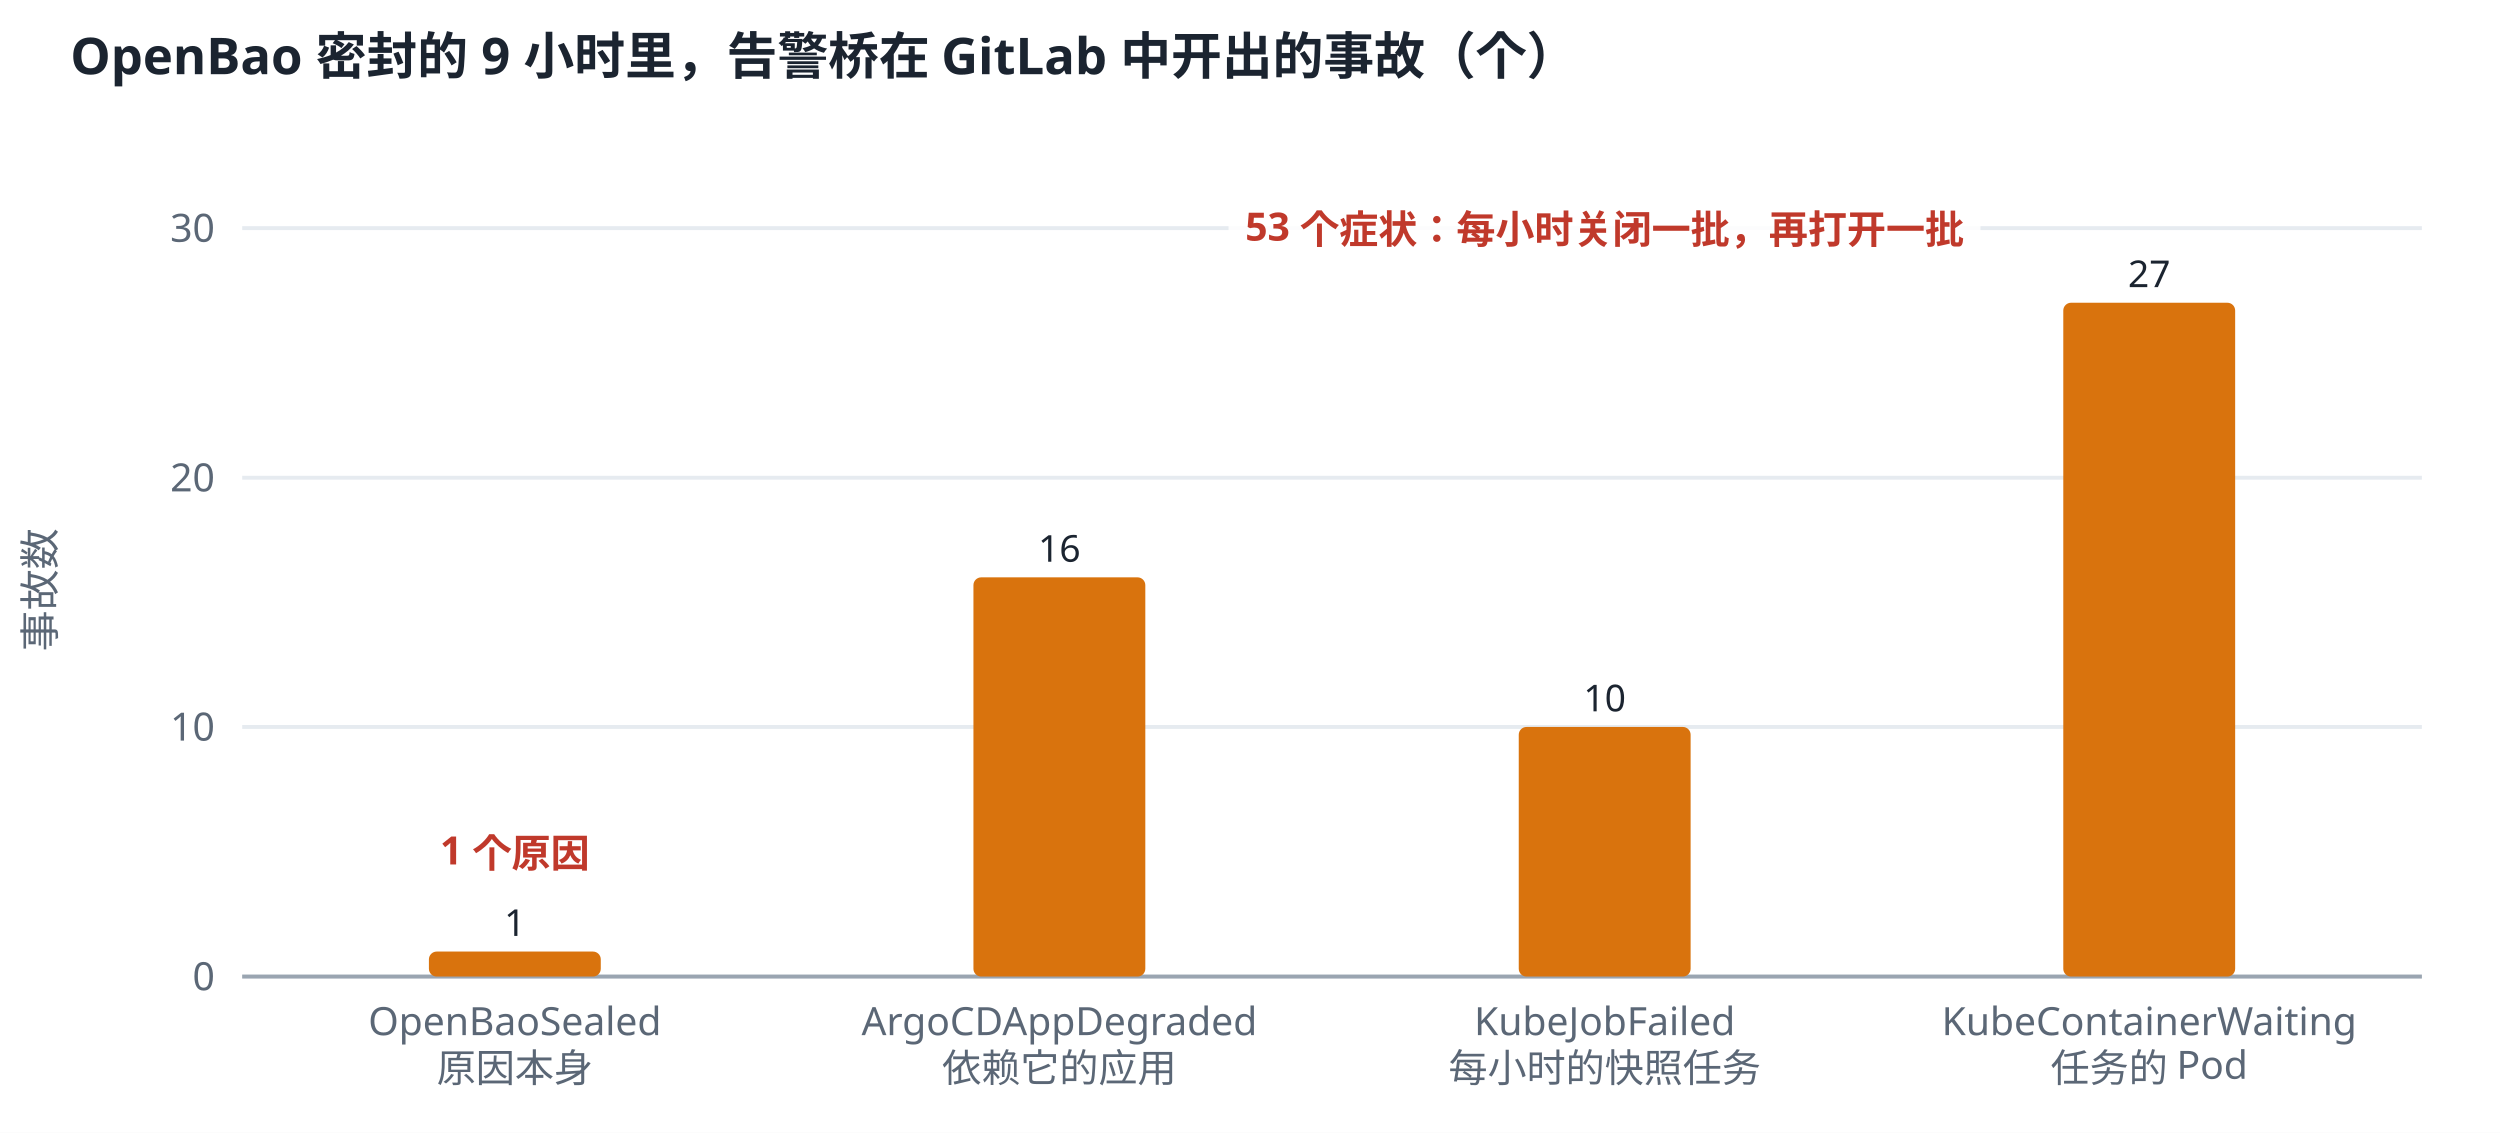
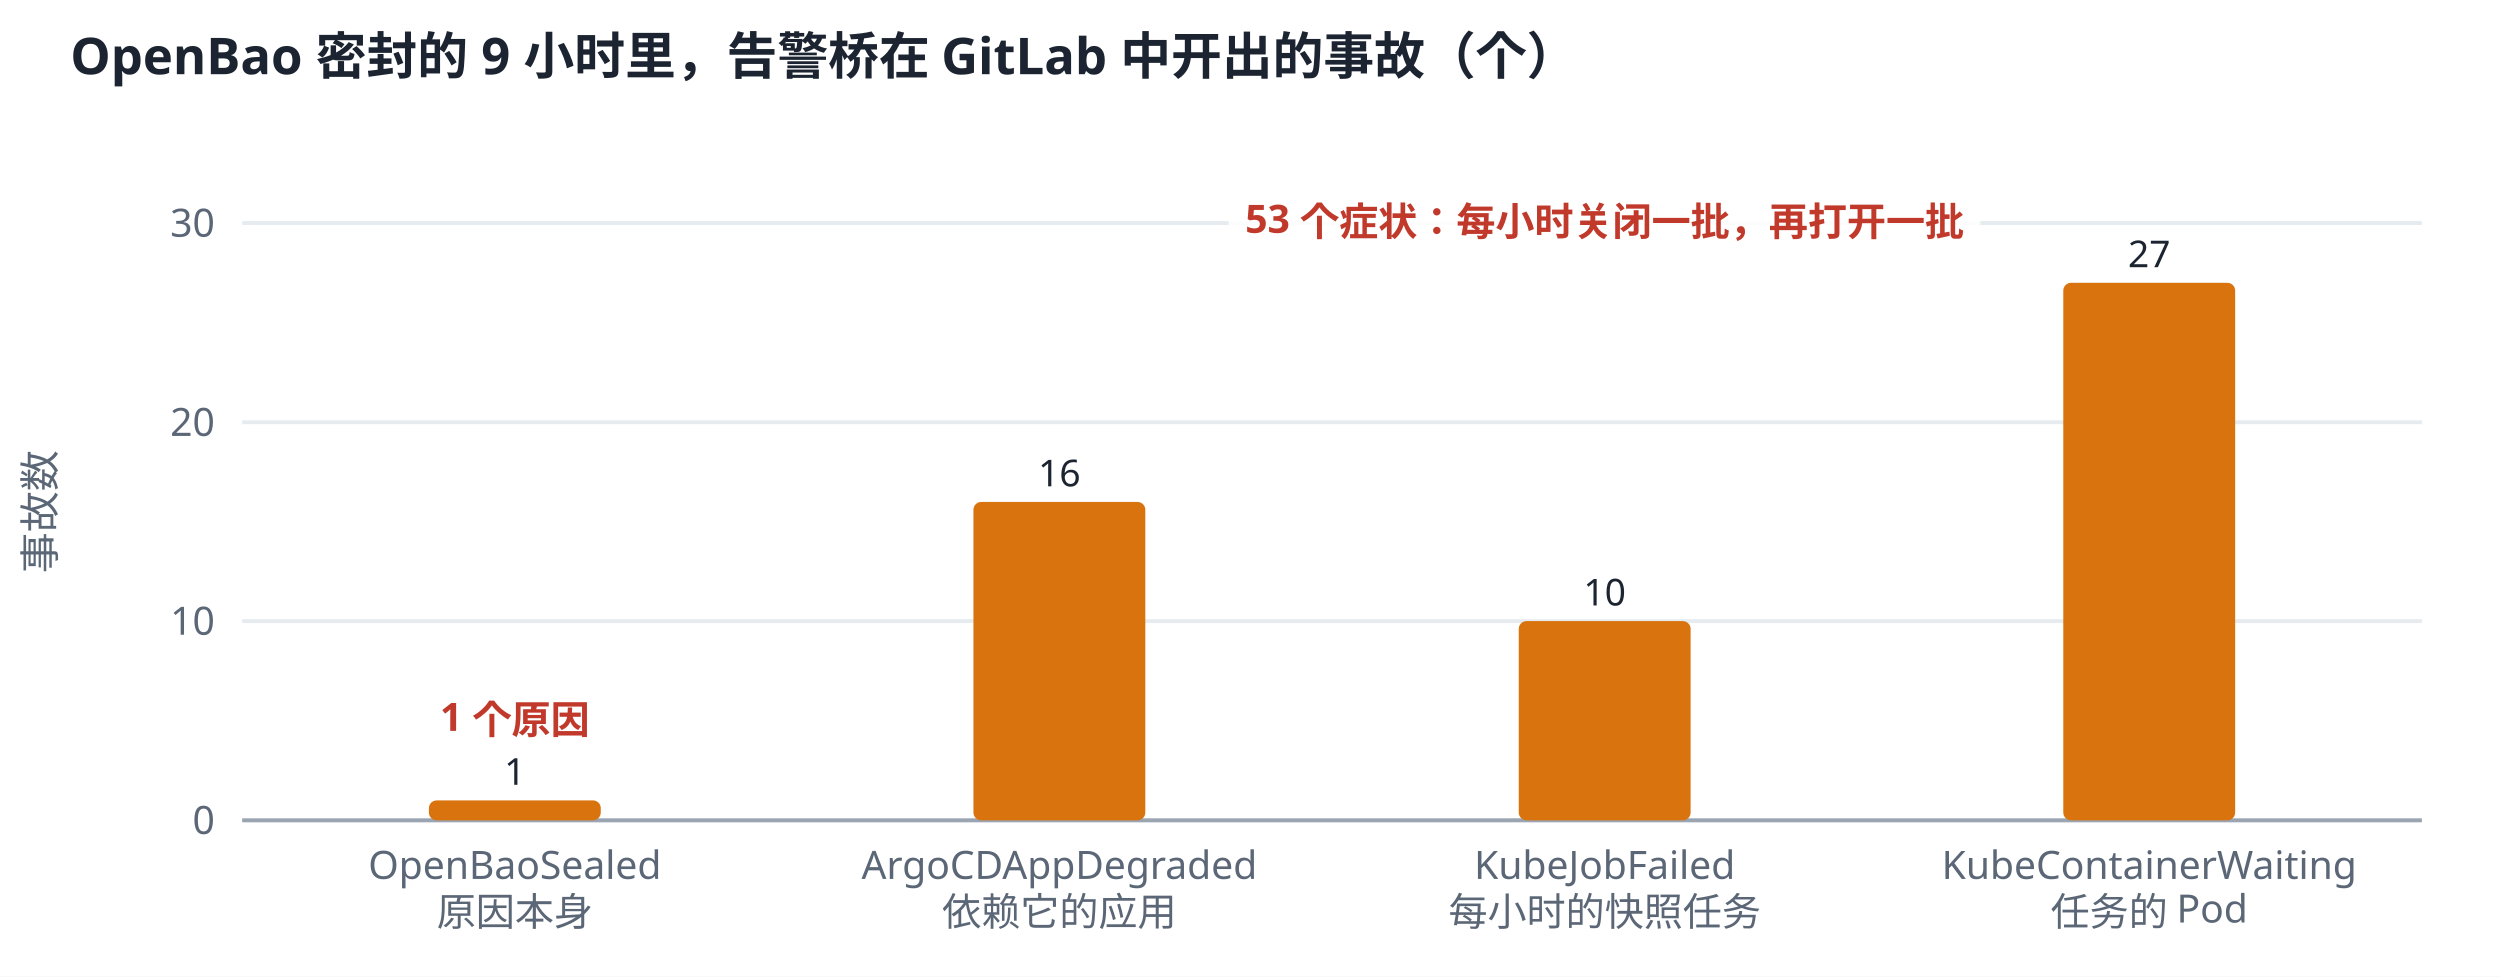
- <svg xmlns="http://www.w3.org/2000/svg" viewBox="0 0 640 290" width="640" height="290" font-family="'Segoe UI','Microsoft YaHei','Noto Sans SC',sans-serif">
+ <svg xmlns="http://www.w3.org/2000/svg" viewBox="0 0 640 250" width="640" height="250" font-family="'Segoe UI','Microsoft YaHei','Noto Sans SC',sans-serif">
  <rect width="100%" height="100%" fill="#ffffff" />
  <text x="18.0" y="19.0" font-size="13" fill="#1b2430" text-anchor="start" font-weight="600">OpenBao 密封的 9 小时里，告警桥在 GitLab 中开出的事故（个）</text>
-   <line x1="62.0" y1="250.0" x2="620.0" y2="250.0" stroke="#e6ebf0" stroke-width="1.0" />
-   <text x="55.0" y="253.5" font-size="10" fill="#5b6776" text-anchor="end" font-weight="normal">0</text>
-   <line x1="62.0" y1="186.1" x2="620.0" y2="186.1" stroke="#e6ebf0" stroke-width="1.0" />
-   <text x="55.0" y="189.6" font-size="10" fill="#5b6776" text-anchor="end" font-weight="normal">10</text>
-   <line x1="62.0" y1="122.3" x2="620.0" y2="122.3" stroke="#e6ebf0" stroke-width="1.0" />
-   <text x="55.0" y="125.8" font-size="10" fill="#5b6776" text-anchor="end" font-weight="normal">20</text>
-   <line x1="62.0" y1="58.4" x2="620.0" y2="58.4" stroke="#e6ebf0" stroke-width="1.0" />
-   <text x="55.0" y="61.9" font-size="10" fill="#5b6776" text-anchor="end" font-weight="normal">30</text>
-   <line x1="62.0" y1="250.0" x2="620.0" y2="250.0" stroke="#9aa5b1" stroke-width="1.0" />
-   <text x="14.0" y="151.0" font-size="10.5" fill="#5b6776" text-anchor="middle" font-weight="normal" transform="rotate(-90 14.0 151.0)">事故数</text>
-   <rect x="109.8" y="243.6" width="44.0" height="6.4" fill="#d9730d" stroke="none" stroke-width="1" rx="2" />
-   <text x="131.8" y="239.6" font-size="9.5" fill="#1b2430" text-anchor="middle" font-weight="normal">1</text>
-   <text x="131.8" y="265.0" font-size="10" fill="#5b6776" text-anchor="middle" font-weight="normal">OpenBaoSealed</text>
-   <text x="131.8" y="277.0" font-size="10" fill="#5b6776" text-anchor="middle" font-weight="normal">原因本身</text>
-   <rect x="249.2" y="147.8" width="44.0" height="102.2" fill="#d9730d" stroke="none" stroke-width="1" rx="2" />
-   <text x="271.2" y="143.8" font-size="9.5" fill="#1b2430" text-anchor="middle" font-weight="normal">16</text>
-   <text x="271.2" y="265.0" font-size="10" fill="#5b6776" text-anchor="middle" font-weight="normal">ArgoCDAppDegraded</text>
-   <text x="271.2" y="277.0" font-size="10" fill="#5b6776" text-anchor="middle" font-weight="normal">依赖它的应用</text>
-   <rect x="388.8" y="186.1" width="44.0" height="63.9" fill="#d9730d" stroke="none" stroke-width="1" rx="2" />
-   <text x="410.8" y="182.1" font-size="9.5" fill="#1b2430" text-anchor="middle" font-weight="normal">10</text>
-   <text x="410.8" y="265.0" font-size="10" fill="#5b6776" text-anchor="middle" font-weight="normal">KubeJobFailed</text>
-   <text x="410.8" y="277.0" font-size="10" fill="#5b6776" text-anchor="middle" font-weight="normal">每小时的快照任务</text>
-   <rect x="528.2" y="77.5" width="44.0" height="172.5" fill="#d9730d" stroke="none" stroke-width="1" rx="2" />
-   <text x="550.2" y="73.5" font-size="9.5" fill="#1b2430" text-anchor="middle" font-weight="normal">27</text>
-   <text x="550.2" y="265.0" font-size="10" fill="#5b6776" text-anchor="middle" font-weight="normal">KubeContainerWaiting</text>
-   <text x="550.2" y="277.0" font-size="10" fill="#5b6776" text-anchor="middle" font-weight="normal">任务的 Pod</text>
-   <rect x="108.2" y="212.3" width="47.0" height="14.0" fill="#ffffff" stroke="none" stroke-width="1" rx="2" opacity="0.86" />
-   <text x="131.8" y="221.3" font-size="10" fill="#c0392b" text-anchor="middle" font-weight="600">1 个原因</text>
-   <rect x="314.5" y="52.6" width="192.5" height="14.0" fill="#ffffff" stroke="none" stroke-width="1" rx="2" opacity="0.86" />
-   <text x="410.8" y="61.6" font-size="10" fill="#c0392b" text-anchor="middle" font-weight="600">53 个症状：每小时关闭一批，再打开一批</text>
+   <line x1="62.0" y1="210.0" x2="620.0" y2="210.0" stroke="#e6ebf0" stroke-width="1.0" />
+   <text x="55.0" y="213.5" font-size="10" fill="#5b6776" text-anchor="end" font-weight="normal">0</text>
+   <line x1="62.0" y1="159.0" x2="620.0" y2="159.0" stroke="#e6ebf0" stroke-width="1.0" />
+   <text x="55.0" y="162.5" font-size="10" fill="#5b6776" text-anchor="end" font-weight="normal">10</text>
+   <line x1="62.0" y1="108.1" x2="620.0" y2="108.1" stroke="#e6ebf0" stroke-width="1.0" />
+   <text x="55.0" y="111.6" font-size="10" fill="#5b6776" text-anchor="end" font-weight="normal">20</text>
+   <line x1="62.0" y1="57.1" x2="620.0" y2="57.1" stroke="#e6ebf0" stroke-width="1.0" />
+   <text x="55.0" y="60.6" font-size="10" fill="#5b6776" text-anchor="end" font-weight="normal">30</text>
+   <line x1="62.0" y1="210.0" x2="620.0" y2="210.0" stroke="#9aa5b1" stroke-width="1.0" />
+   <text x="14.0" y="131.0" font-size="10.5" fill="#5b6776" text-anchor="middle" font-weight="normal" transform="rotate(-90 14.0 131.0)">事故数</text>
+   <rect x="109.8" y="204.9" width="44.0" height="5.1" fill="#d9730d" stroke="none" stroke-width="1" rx="2" />
+   <text x="131.8" y="200.9" font-size="9.5" fill="#1b2430" text-anchor="middle" font-weight="normal">1</text>
+   <text x="131.8" y="225.0" font-size="10" fill="#5b6776" text-anchor="middle" font-weight="normal">OpenBaoSealed</text>
+   <text x="131.8" y="237.0" font-size="10" fill="#5b6776" text-anchor="middle" font-weight="normal">原因本身</text>
+   <rect x="249.2" y="128.5" width="44.0" height="81.5" fill="#d9730d" stroke="none" stroke-width="1" rx="2" />
+   <text x="271.2" y="124.5" font-size="9.5" fill="#1b2430" text-anchor="middle" font-weight="normal">16</text>
+   <text x="271.2" y="225.0" font-size="10" fill="#5b6776" text-anchor="middle" font-weight="normal">ArgoCDAppDegraded</text>
+   <text x="271.2" y="237.0" font-size="10" fill="#5b6776" text-anchor="middle" font-weight="normal">依赖它的应用</text>
+   <rect x="388.8" y="159.0" width="44.0" height="51.0" fill="#d9730d" stroke="none" stroke-width="1" rx="2" />
+   <text x="410.8" y="155.0" font-size="9.5" fill="#1b2430" text-anchor="middle" font-weight="normal">10</text>
+   <text x="410.8" y="225.0" font-size="10" fill="#5b6776" text-anchor="middle" font-weight="normal">KubeJobFailed</text>
+   <text x="410.8" y="237.0" font-size="10" fill="#5b6776" text-anchor="middle" font-weight="normal">每小时的快照任务</text>
+   <rect x="528.2" y="72.4" width="44.0" height="137.6" fill="#d9730d" stroke="none" stroke-width="1" rx="2" />
+   <text x="550.2" y="68.4" font-size="9.5" fill="#1b2430" text-anchor="middle" font-weight="normal">27</text>
+   <text x="550.2" y="225.0" font-size="10" fill="#5b6776" text-anchor="middle" font-weight="normal">KubeContainerWaiting</text>
+   <text x="550.2" y="237.0" font-size="10" fill="#5b6776" text-anchor="middle" font-weight="normal">任务的 Pod</text>
+   <rect x="108.2" y="178.1" width="47.0" height="14.0" fill="#ffffff" stroke="none" stroke-width="1" rx="2" opacity="0.86" />
+   <text x="131.8" y="187.1" font-size="10" fill="#c0392b" text-anchor="middle" font-weight="600">1 个原因</text>
+   <rect x="314.5" y="50.6" width="192.5" height="14.0" fill="#ffffff" stroke="none" stroke-width="1" rx="2" opacity="0.86" />
+   <text x="410.8" y="59.6" font-size="10" fill="#c0392b" text-anchor="middle" font-weight="600">53 个症状：每小时关闭一批，再打开一批</text>
</svg>
